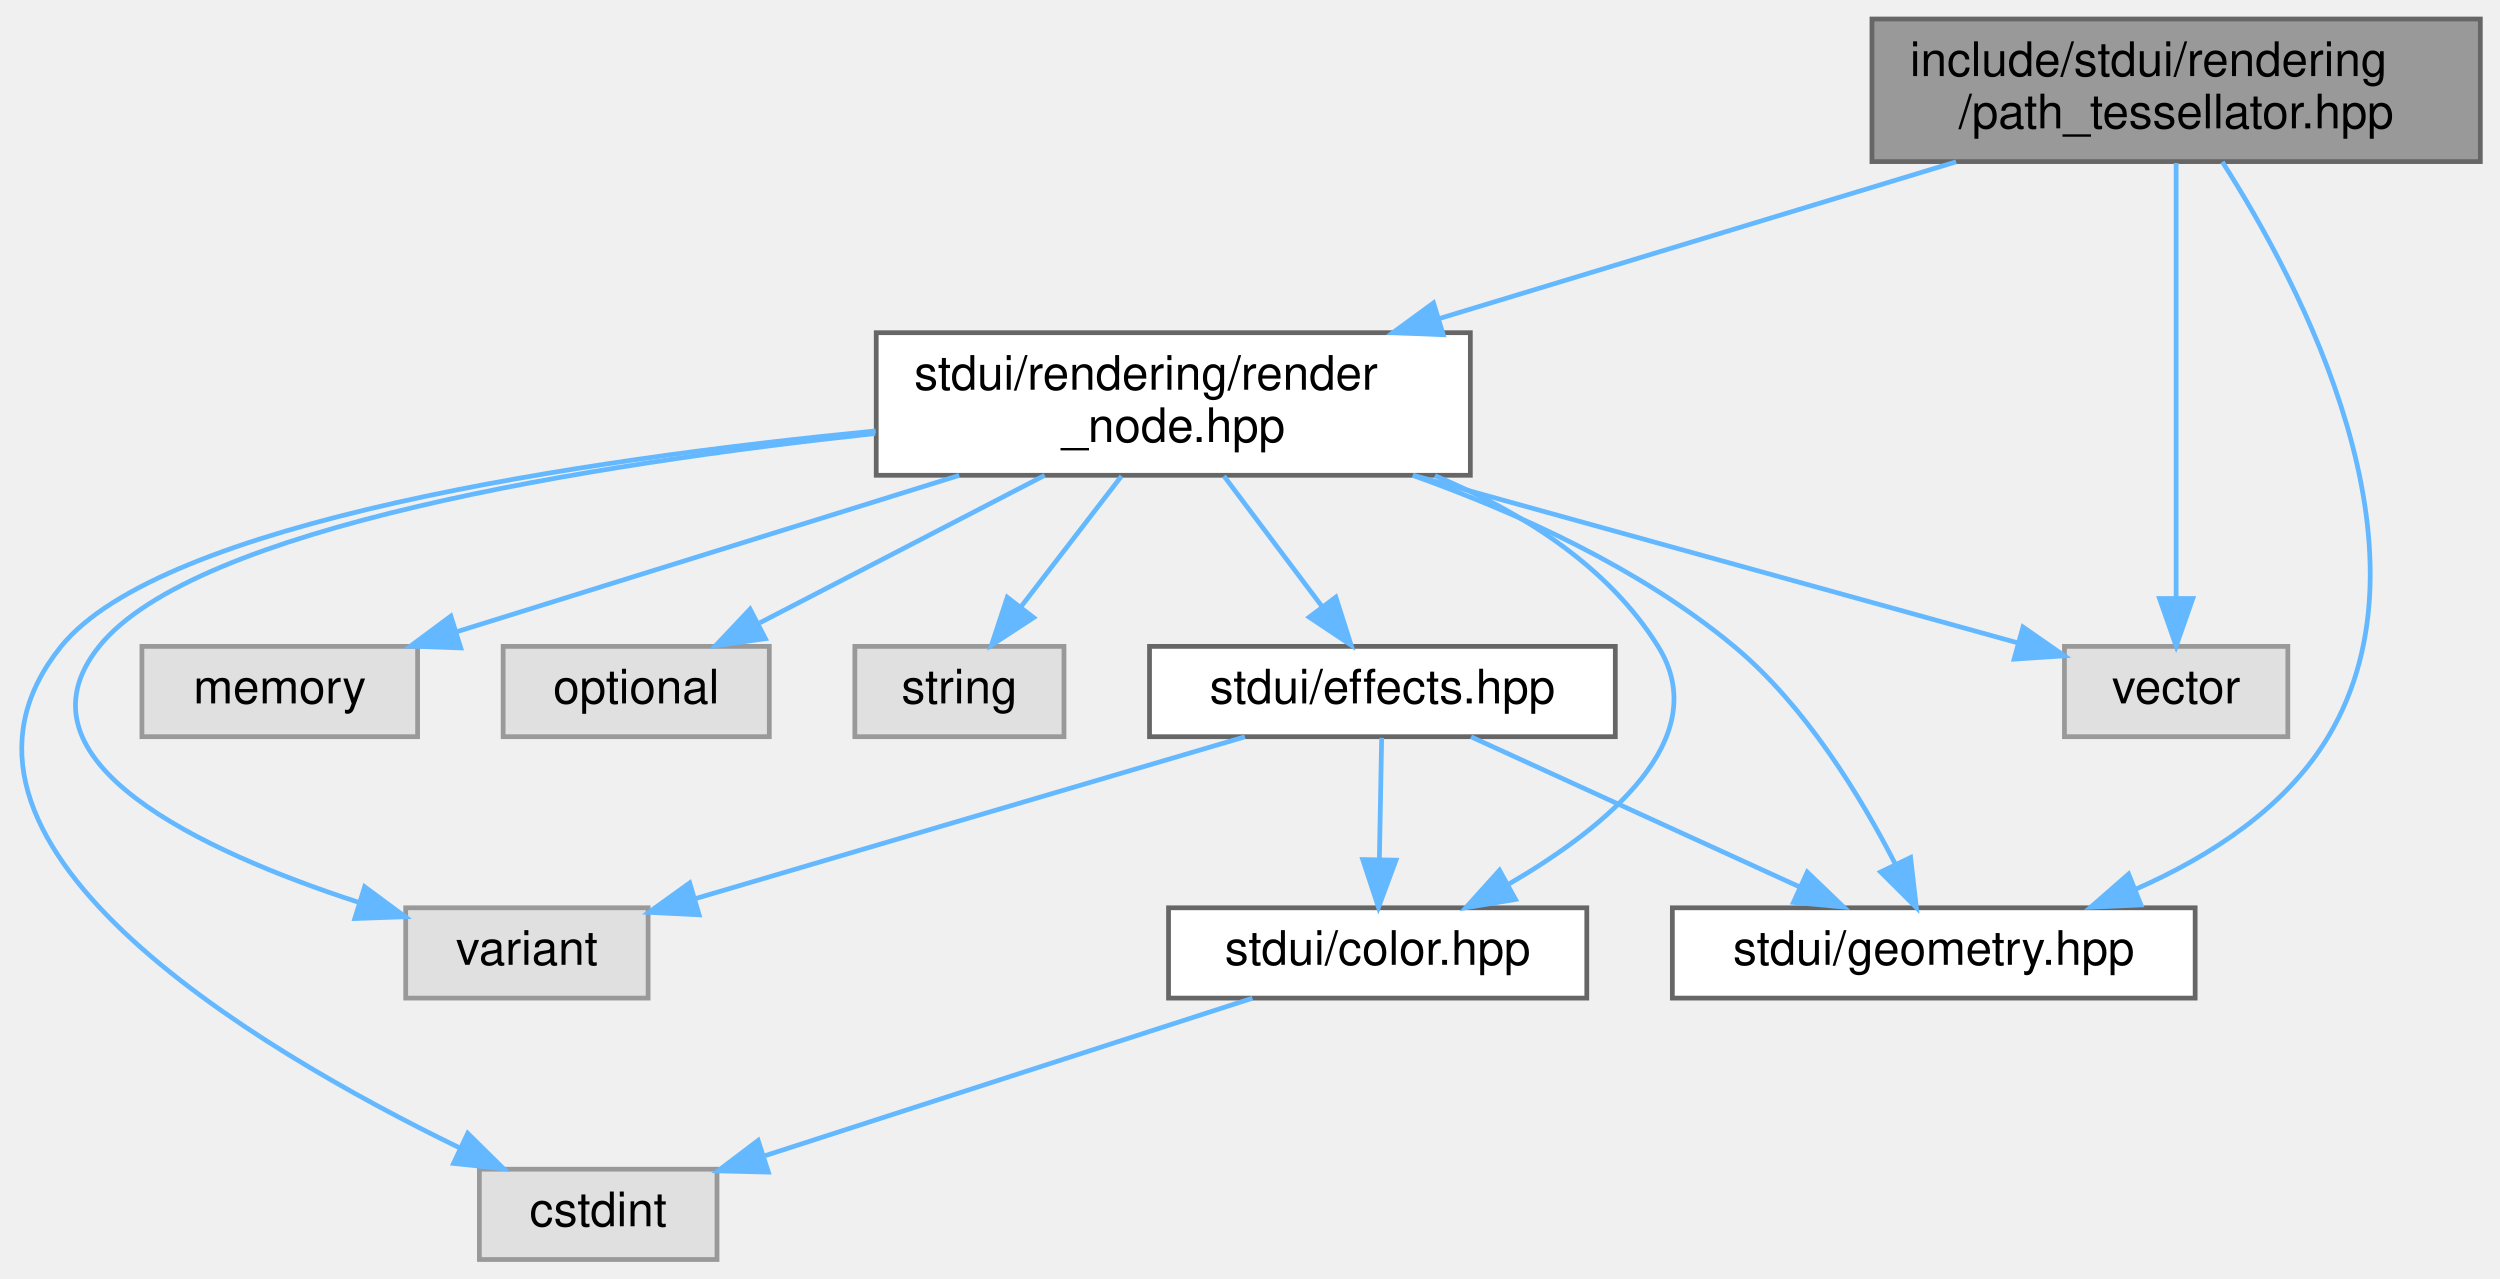
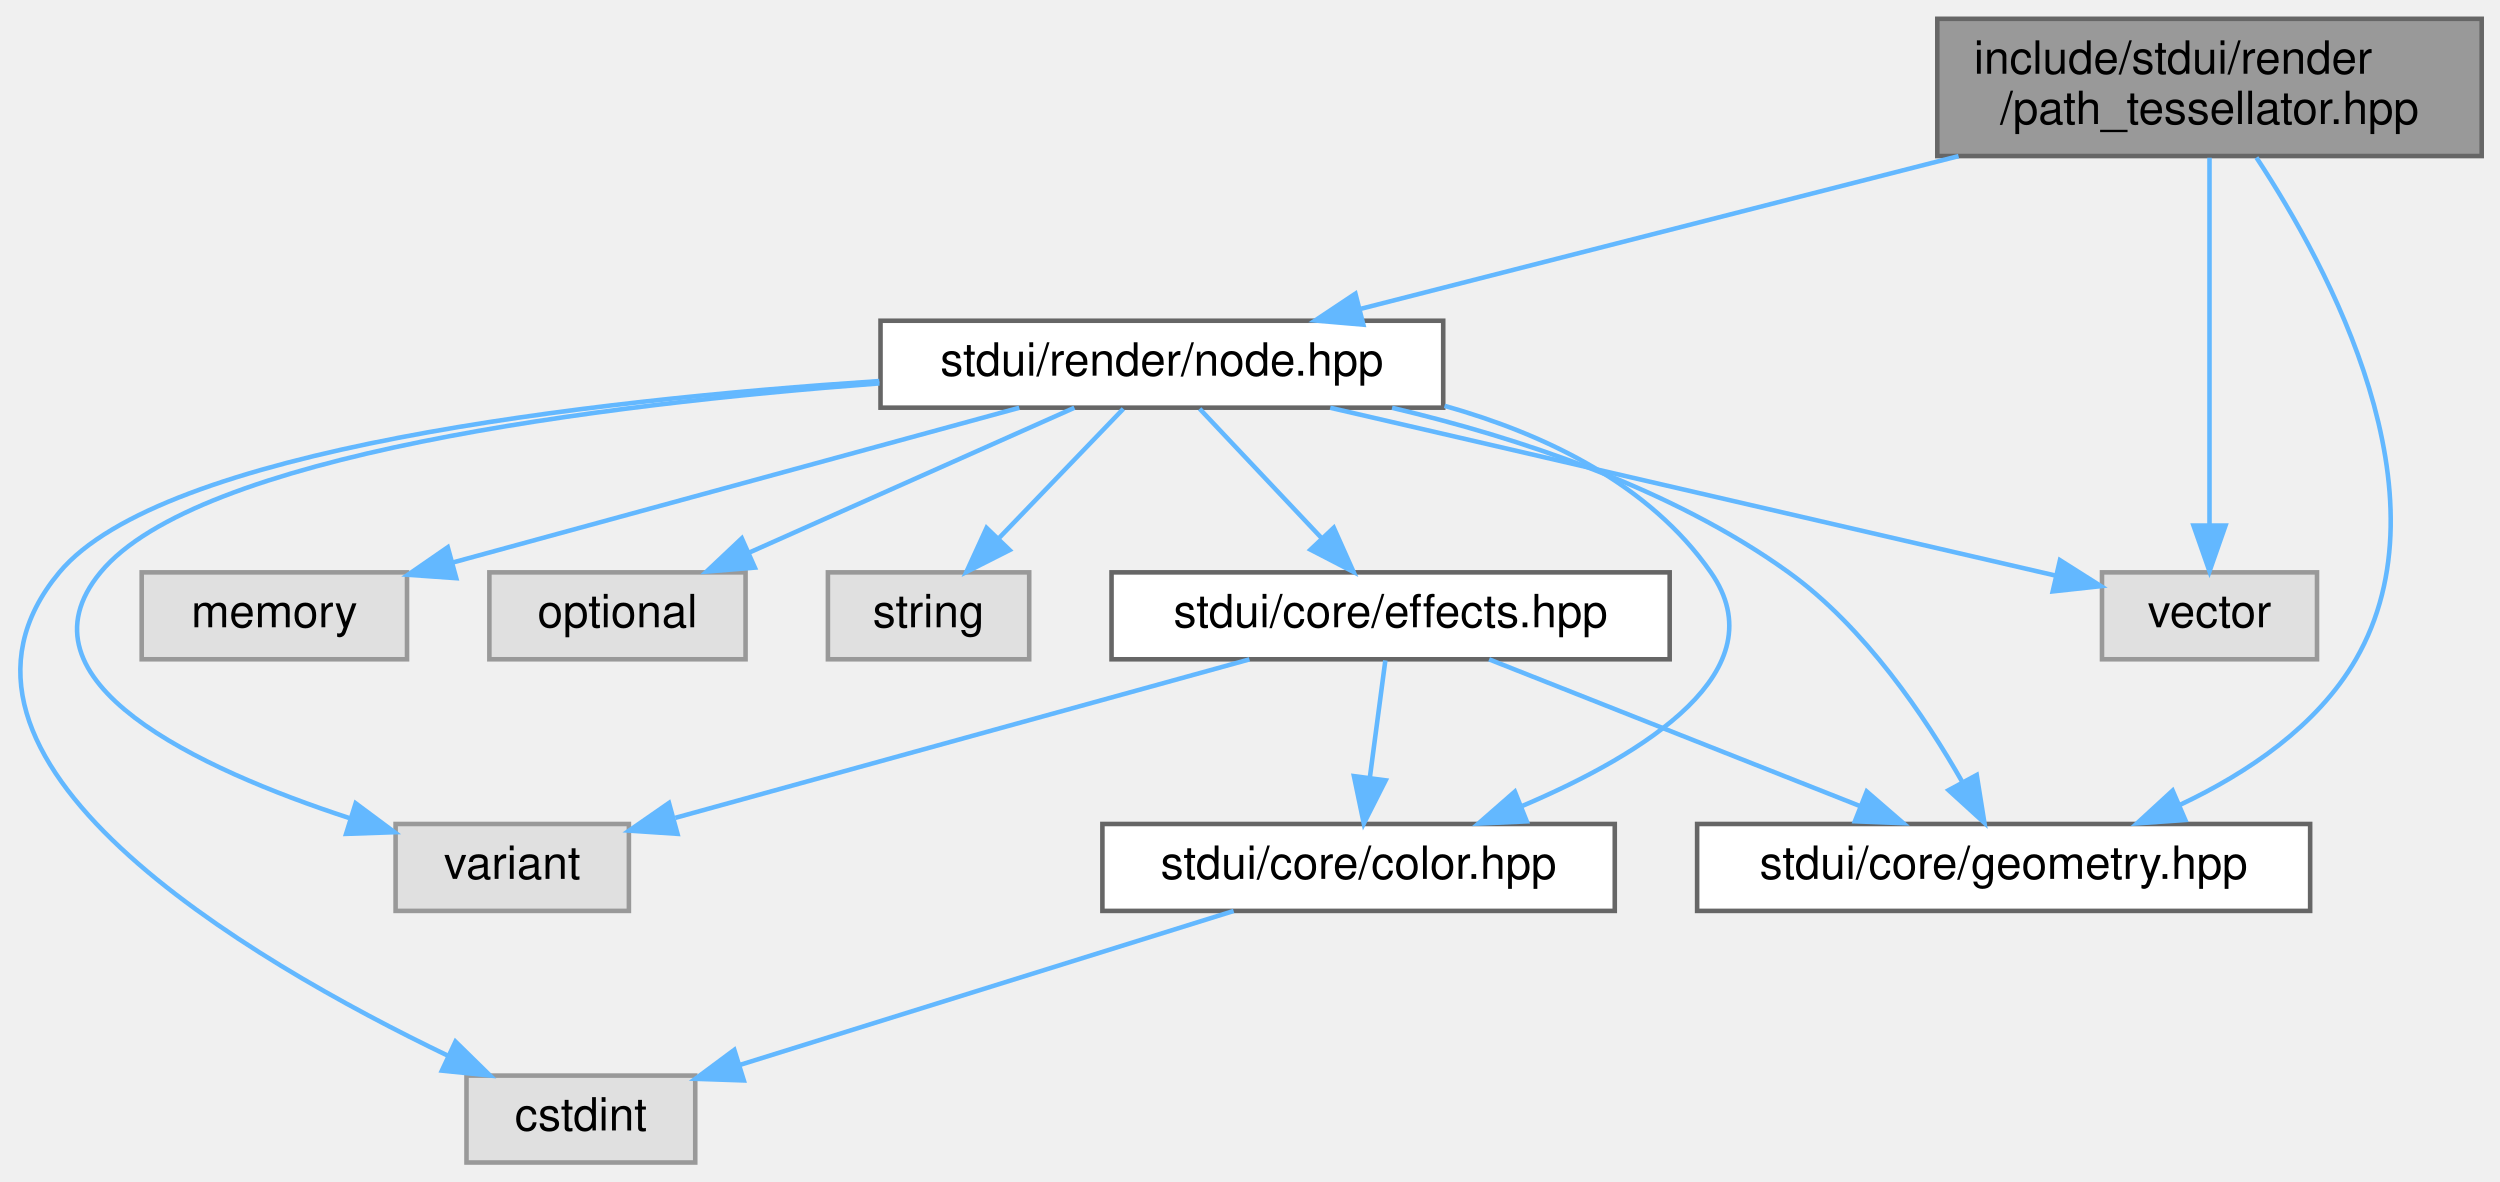
- <svg xmlns="http://www.w3.org/2000/svg" xmlns:xlink="http://www.w3.org/1999/xlink" width="526pt" height="269pt" viewBox="0.00 0.00 525.72 269.00">
-   <g id="graph0" class="graph" transform="scale(1 1) rotate(0) translate(4 265)">
+ <svg xmlns="http://www.w3.org/2000/svg" xmlns:xlink="http://www.w3.org/1999/xlink" width="546pt" height="258pt" viewBox="0.00 0.00 546.47 258.00">
+   <g id="graph0" class="graph" transform="scale(1 1) rotate(0) translate(4 254)">
    <g id="Node000001" class="node">
      <g id="a_Node000001">
        <a xlink:title=" ">
-           <polygon fill="#999999" stroke="#666666" points="517.72,-261 389.72,-261 389.72,-231 517.72,-231 517.72,-261" />
-           <text text-anchor="start" x="397.72" y="-249" font-family="Helvetica,sans-Serif" font-size="10.00">include/stdui/rendering</text>
-           <text text-anchor="middle" x="453.72" y="-238" font-family="Helvetica,sans-Serif" font-size="10.00">/path_tessellator.hpp</text>
+           <polygon fill="#999999" stroke="#666666" points="538.47,-250 419.47,-250 419.47,-220 538.47,-220 538.47,-250" />
+           <text text-anchor="start" x="427.47" y="-238" font-family="Helvetica,sans-Serif" font-size="10.00">include/stdui/render</text>
+           <text text-anchor="middle" x="478.97" y="-227" font-family="Helvetica,sans-Serif" font-size="10.00">/path_tessellator.hpp</text>
        </a>
      </g>
    </g>
    <g id="Node000002" class="node">
      <g id="a_Node000002">
-         <a xlink:href="render__node_8hpp.html" target="_top" xlink:title=" ">
-           <polygon fill="white" stroke="#666666" points="305.22,-195 180.22,-195 180.22,-165 305.22,-165 305.22,-195" />
-           <text text-anchor="start" x="188.22" y="-183" font-family="Helvetica,sans-Serif" font-size="10.00">stdui/rendering/render</text>
-           <text text-anchor="middle" x="242.72" y="-172" font-family="Helvetica,sans-Serif" font-size="10.00">_node.hpp</text>
+         <a xlink:href="node_8hpp.html" target="_top" xlink:title=" ">
+           <polygon fill="white" stroke="#666666" points="311.47,-184 188.47,-184 188.47,-165 311.47,-165 311.47,-184" />
+           <text text-anchor="middle" x="249.97" y="-172" font-family="Helvetica,sans-Serif" font-size="10.00">stdui/render/node.hpp</text>
        </a>
      </g>
    </g>
    <g id="edge1_Node000001_Node000002" class="edge">
      <g id="a_edge1_Node000001_Node000002">
        <a xlink:title=" ">
-           <path fill="none" stroke="#63b8ff" d="M407.42,-230.95C375.4,-221.24 332.62,-208.27 298.69,-197.98" />
-           <polygon fill="#63b8ff" stroke="#63b8ff" points="299.51,-194.57 288.92,-195.01 297.47,-201.26 299.51,-194.57" />
+           <path fill="none" stroke="#63b8ff" d="M424.12,-219.99C384.09,-209.76 330.56,-196.09 293.46,-186.61" />
+           <polygon fill="#63b8ff" stroke="#63b8ff" points="294.01,-183.14 283.46,-184.05 292.28,-189.92 294.01,-183.14" />
        </a>
      </g>
    </g>
    <g id="Node000008" class="node">
      <g id="a_Node000008">
        <a xlink:title=" ">
-           <polygon fill="#e0e0e0" stroke="#999999" points="477.22,-129 430.22,-129 430.22,-110 477.22,-110 477.22,-129" />
-           <text text-anchor="middle" x="453.72" y="-117" font-family="Helvetica,sans-Serif" font-size="10.00">vector</text>
+           <polygon fill="#e0e0e0" stroke="#999999" points="502.47,-129 455.47,-129 455.47,-110 502.47,-110 502.47,-129" />
+           <text text-anchor="middle" x="478.97" y="-117" font-family="Helvetica,sans-Serif" font-size="10.00">vector</text>
        </a>
      </g>
    </g>
    <g id="edge16_Node000001_Node000008" class="edge">
      <g id="a_edge16_Node000001_Node000008">
        <a xlink:title=" ">
-           <path fill="none" stroke="#63b8ff" d="M453.72,-230.72C453.72,-208.12 453.72,-164.12 453.72,-139.09" />
-           <polygon fill="#63b8ff" stroke="#63b8ff" points="457.22,-139.07 453.72,-129.07 450.22,-139.07 457.22,-139.07" />
+           <path fill="none" stroke="#63b8ff" d="M478.97,-219.63C478.97,-199.21 478.97,-161.81 478.97,-139.24" />
+           <polygon fill="#63b8ff" stroke="#63b8ff" points="482.47,-139.23 478.97,-129.23 475.47,-139.23 482.47,-139.23" />
        </a>
      </g>
    </g>
    <g id="Node000011" class="node">
      <g id="a_Node000011">
        <a xlink:href="geometry_8hpp.html" target="_top" xlink:title=" ">
-           <polygon fill="white" stroke="#666666" points="457.72,-74 347.72,-74 347.72,-55 457.72,-55 457.72,-74" />
-           <text text-anchor="middle" x="402.72" y="-62" font-family="Helvetica,sans-Serif" font-size="10.00">stdui/geometry.hpp</text>
+           <polygon fill="white" stroke="#666666" points="500.97,-74 366.97,-74 366.97,-55 500.97,-55 500.97,-74" />
+           <text text-anchor="middle" x="433.97" y="-62" font-family="Helvetica,sans-Serif" font-size="10.00">stdui/core/geometry.hpp</text>
        </a>
      </g>
    </g>
    <g id="edge15_Node000001_Node000011" class="edge">
      <g id="a_edge15_Node000001_Node000011">
        <a xlink:title=" ">
-           <path fill="none" stroke="#63b8ff" d="M463.44,-230.94C479.91,-205.19 509.35,-149.48 485.72,-110 476.75,-95.01 460.82,-84.78 445.29,-77.95" />
-           <polygon fill="#63b8ff" stroke="#63b8ff" points="446.32,-74.6 435.74,-74.13 443.72,-81.1 446.32,-74.6" />
+           <path fill="none" stroke="#63b8ff" d="M489.22,-219.68C505.1,-195.58 531.75,-146.01 510.97,-110 502.55,-95.41 487.32,-85.17 472.62,-78.23" />
+           <polygon fill="#63b8ff" stroke="#63b8ff" points="473.68,-74.87 463.11,-74.13 470.91,-81.3 473.68,-74.87" />
        </a>
      </g>
    </g>
    <g id="Node000003" class="node">
      <g id="a_Node000003">
        <a xlink:title=" ">
-           <polygon fill="#e0e0e0" stroke="#999999" points="146.72,-19 96.72,-19 96.72,0 146.72,0 146.72,-19" />
-           <text text-anchor="middle" x="121.72" y="-7" font-family="Helvetica,sans-Serif" font-size="10.00">cstdint</text>
+           <polygon fill="#e0e0e0" stroke="#999999" points="147.97,-19 97.97,-19 97.97,0 147.97,0 147.97,-19" />
+           <text text-anchor="middle" x="122.97" y="-7" font-family="Helvetica,sans-Serif" font-size="10.00">cstdint</text>
        </a>
      </g>
    </g>
    <g id="edge2_Node000002_Node000003" class="edge">
      <g id="a_edge2_Node000002_Node000003">
        <a xlink:title=" ">
-           <path fill="none" stroke="#63b8ff" d="M180.09,-174.34C118.24,-168.28 29.92,-155.2 8.72,-129 -24.27,-88.21 49.03,-44.65 92.52,-23.51" />
-           <polygon fill="#63b8ff" stroke="#63b8ff" points="94.27,-26.55 101.81,-19.11 91.28,-20.22 94.27,-26.55" />
+           <path fill="none" stroke="#63b8ff" d="M188.2,-170.82C124.49,-166.6 31.36,-155.9 8.97,-129 -24.88,-88.32 50.09,-44.41 94.02,-23.29" />
+           <polygon fill="#63b8ff" stroke="#63b8ff" points="95.56,-26.43 103.13,-19.01 92.59,-20.09 95.56,-26.43" />
        </a>
      </g>
    </g>
    <g id="Node000004" class="node">
      <g id="a_Node000004">
        <a xlink:title=" ">
-           <polygon fill="#e0e0e0" stroke="#999999" points="83.72,-129 25.72,-129 25.72,-110 83.72,-110 83.72,-129" />
-           <text text-anchor="middle" x="54.72" y="-117" font-family="Helvetica,sans-Serif" font-size="10.00">memory</text>
+           <polygon fill="#e0e0e0" stroke="#999999" points="84.97,-129 26.97,-129 26.97,-110 84.97,-110 84.97,-129" />
+           <text text-anchor="middle" x="55.97" y="-117" font-family="Helvetica,sans-Serif" font-size="10.00">memory</text>
        </a>
      </g>
    </g>
    <g id="edge3_Node000002_Node000004" class="edge">
      <g id="a_edge3_Node000002_Node000004">
        <a xlink:title=" ">
-           <path fill="none" stroke="#63b8ff" d="M197.69,-164.99C165.39,-154.94 122.38,-141.55 92,-132.1" />
-           <polygon fill="#63b8ff" stroke="#63b8ff" points="92.8,-128.68 82.21,-129.05 90.72,-135.37 92.8,-128.68" />
+           <path fill="none" stroke="#63b8ff" d="M218.8,-164.98C185.12,-155.78 131.4,-141.11 94.95,-131.15" />
+           <polygon fill="#63b8ff" stroke="#63b8ff" points="95.73,-127.73 85.16,-128.47 93.88,-134.49 95.73,-127.73" />
        </a>
      </g>
    </g>
    <g id="Node000005" class="node">
      <g id="a_Node000005">
        <a xlink:title=" ">
-           <polygon fill="#e0e0e0" stroke="#999999" points="157.72,-129 101.72,-129 101.72,-110 157.72,-110 157.72,-129" />
-           <text text-anchor="middle" x="129.72" y="-117" font-family="Helvetica,sans-Serif" font-size="10.00">optional</text>
+           <polygon fill="#e0e0e0" stroke="#999999" points="158.97,-129 102.97,-129 102.97,-110 158.97,-110 158.97,-129" />
+           <text text-anchor="middle" x="130.97" y="-117" font-family="Helvetica,sans-Serif" font-size="10.00">optional</text>
        </a>
      </g>
    </g>
    <g id="edge4_Node000002_Node000005" class="edge">
      <g id="a_edge4_Node000002_Node000005">
        <a xlink:title=" ">
-           <path fill="none" stroke="#63b8ff" d="M215.66,-164.99C197.48,-155.58 173.66,-143.24 155.71,-133.95" />
-           <polygon fill="#63b8ff" stroke="#63b8ff" points="156.9,-130.63 146.41,-129.14 153.68,-136.84 156.9,-130.63" />
+           <path fill="none" stroke="#63b8ff" d="M230.85,-164.98C211.62,-156.42 181.74,-143.11 159.67,-133.28" />
+           <polygon fill="#63b8ff" stroke="#63b8ff" points="161,-130.04 150.44,-129.17 158.15,-136.44 161,-130.04" />
        </a>
      </g>
    </g>
    <g id="Node000006" class="node">
      <g id="a_Node000006">
        <a xlink:title=" ">
-           <polygon fill="#e0e0e0" stroke="#999999" points="219.72,-129 175.72,-129 175.72,-110 219.72,-110 219.72,-129" />
-           <text text-anchor="middle" x="197.72" y="-117" font-family="Helvetica,sans-Serif" font-size="10.00">string</text>
+           <polygon fill="#e0e0e0" stroke="#999999" points="220.97,-129 176.97,-129 176.97,-110 220.97,-110 220.97,-129" />
+           <text text-anchor="middle" x="198.97" y="-117" font-family="Helvetica,sans-Serif" font-size="10.00">string</text>
        </a>
      </g>
    </g>
    <g id="edge5_Node000002_Node000006" class="edge">
      <g id="a_edge5_Node000002_Node000006">
        <a xlink:title=" ">
-           <path fill="none" stroke="#63b8ff" d="M231.83,-164.84C225.43,-156.52 217.31,-145.96 210.59,-137.23" />
-           <polygon fill="#63b8ff" stroke="#63b8ff" points="213.34,-135.06 204.47,-129.27 207.79,-139.33 213.34,-135.06" />
+           <path fill="none" stroke="#63b8ff" d="M241.55,-164.75C234.2,-157.11 223.34,-145.82 214.43,-136.56" />
+           <polygon fill="#63b8ff" stroke="#63b8ff" points="216.69,-133.87 207.24,-129.09 211.65,-138.72 216.69,-133.87" />
        </a>
      </g>
    </g>
    <g id="Node000007" class="node">
      <g id="a_Node000007">
        <a xlink:title=" ">
-           <polygon fill="#e0e0e0" stroke="#999999" points="132.22,-74 81.22,-74 81.22,-55 132.22,-55 132.22,-74" />
-           <text text-anchor="middle" x="106.72" y="-62" font-family="Helvetica,sans-Serif" font-size="10.00">variant</text>
+           <polygon fill="#e0e0e0" stroke="#999999" points="133.47,-74 82.47,-74 82.47,-55 133.47,-55 133.47,-74" />
+           <text text-anchor="middle" x="107.97" y="-62" font-family="Helvetica,sans-Serif" font-size="10.00">variant</text>
        </a>
      </g>
    </g>
    <g id="edge6_Node000002_Node000007" class="edge">
      <g id="a_edge6_Node000002_Node000007">
        <a xlink:title=" ">
-           <path fill="none" stroke="#63b8ff" d="M179.99,-173.79C120.36,-167.37 36.88,-154.11 16.72,-129 -2.64,-104.88 38.4,-85.89 71.24,-75.17" />
-           <polygon fill="#63b8ff" stroke="#63b8ff" points="72.58,-78.42 81.1,-72.12 70.51,-71.74 72.58,-78.42" />
+           <path fill="none" stroke="#63b8ff" d="M188.23,-170.31C126.96,-165.69 39.2,-154.69 17.97,-129 -1.73,-105.16 39.4,-86.09 72.36,-75.29" />
+           <polygon fill="#63b8ff" stroke="#63b8ff" points="73.74,-78.52 82.24,-72.2 71.65,-71.84 73.74,-78.52" />
        </a>
      </g>
    </g>
    <g id="edge7_Node000002_Node000008" class="edge">
      <g id="a_edge7_Node000002_Node000008">
        <a xlink:title=" ">
-           <path fill="none" stroke="#63b8ff" d="M293.26,-164.99C332.6,-154.08 386.07,-139.26 420.25,-129.78" />
-           <polygon fill="#63b8ff" stroke="#63b8ff" points="421.5,-133.07 430.2,-127.02 419.63,-126.32 421.5,-133.07" />
+           <path fill="none" stroke="#63b8ff" d="M286.77,-164.98C330.57,-154.85 403.09,-138.06 445.42,-128.27" />
+           <polygon fill="#63b8ff" stroke="#63b8ff" points="446.28,-131.66 455.24,-125.99 444.7,-124.84 446.28,-131.66" />
        </a>
      </g>
    </g>
    <g id="Node000009" class="node">
      <g id="a_Node000009">
        <a xlink:href="color_8hpp.html" target="_top" xlink:title=" ">
-           <polygon fill="white" stroke="#666666" points="329.72,-74 241.72,-74 241.72,-55 329.72,-55 329.72,-74" />
-           <text text-anchor="middle" x="285.72" y="-62" font-family="Helvetica,sans-Serif" font-size="10.00">stdui/color.hpp</text>
+           <polygon fill="white" stroke="#666666" points="348.97,-74 236.97,-74 236.97,-55 348.97,-55 348.97,-74" />
+           <text text-anchor="middle" x="292.97" y="-62" font-family="Helvetica,sans-Serif" font-size="10.00">stdui/core/color.hpp</text>
        </a>
      </g>
    </g>
    <g id="edge8_Node000002_Node000009" class="edge">
      <g id="a_edge8_Node000002_Node000009">
        <a xlink:title=" ">
-           <path fill="none" stroke="#63b8ff" d="M297.76,-164.91C315.91,-157.36 334.13,-145.99 344.72,-129 356.79,-109.64 333.89,-90.95 313.19,-78.92" />
-           <polygon fill="#63b8ff" stroke="#63b8ff" points="314.72,-75.76 304.27,-74.03 311.36,-81.9 314.72,-75.76" />
+           <path fill="none" stroke="#63b8ff" d="M311.75,-165.4C333.85,-159.18 356.58,-148.24 369.97,-129 384.91,-107.53 355.46,-89.3 328.77,-77.95" />
+           <polygon fill="#63b8ff" stroke="#63b8ff" points="329.73,-74.57 319.15,-74.09 327.13,-81.07 329.73,-74.57" />
        </a>
      </g>
    </g>
    <g id="Node000010" class="node">
      <g id="a_Node000010">
        <a xlink:href="effects_8hpp.html" target="_top" xlink:title=" ">
-           <polygon fill="white" stroke="#666666" points="335.72,-129 237.72,-129 237.72,-110 335.72,-110 335.72,-129" />
-           <text text-anchor="middle" x="286.72" y="-117" font-family="Helvetica,sans-Serif" font-size="10.00">stdui/effects.hpp</text>
+           <polygon fill="white" stroke="#666666" points="360.97,-129 238.97,-129 238.97,-110 360.97,-110 360.97,-129" />
+           <text text-anchor="middle" x="299.97" y="-117" font-family="Helvetica,sans-Serif" font-size="10.00">stdui/core/effects.hpp</text>
        </a>
      </g>
    </g>
    <g id="edge10_Node000002_Node000010" class="edge">
      <g id="a_edge10_Node000002_Node000010">
        <a xlink:title=" ">
-           <path fill="none" stroke="#63b8ff" d="M253.38,-164.84C259.57,-156.61 267.41,-146.18 273.93,-137.51" />
-           <polygon fill="#63b8ff" stroke="#63b8ff" points="276.92,-139.36 280.13,-129.27 271.32,-135.15 276.92,-139.36" />
+           <path fill="none" stroke="#63b8ff" d="M258.23,-164.75C265.44,-157.11 276.08,-145.82 284.82,-136.56" />
+           <polygon fill="#63b8ff" stroke="#63b8ff" points="287.55,-138.76 291.87,-129.09 282.46,-133.96 287.55,-138.76" />
        </a>
      </g>
    </g>
    <g id="edge14_Node000002_Node000011" class="edge">
      <g id="a_edge14_Node000002_Node000011">
        <a xlink:title=" ">
-           <path fill="none" stroke="#63b8ff" d="M293.07,-164.99C315.46,-157.01 341.14,-145.29 360.72,-129 375.77,-116.49 387.46,-97.21 394.65,-83.17" />
-           <polygon fill="#63b8ff" stroke="#63b8ff" points="397.85,-84.58 399.06,-74.05 391.55,-81.53 397.85,-84.58" />
+           <path fill="none" stroke="#63b8ff" d="M300.29,-164.97C327.81,-158.47 361.4,-147.41 386.97,-129 403.61,-117.02 416.85,-97.38 424.98,-83.11" />
+           <polygon fill="#63b8ff" stroke="#63b8ff" points="428.09,-84.71 429.77,-74.25 421.94,-81.38 428.09,-84.71" />
        </a>
      </g>
    </g>
    <g id="edge9_Node000009_Node000003" class="edge">
      <g id="a_edge9_Node000009_Node000003">
        <a xlink:title=" ">
-           <path fill="none" stroke="#63b8ff" d="M259.37,-54.98C231.55,-45.99 187.55,-31.77 156.81,-21.84" />
-           <polygon fill="#63b8ff" stroke="#63b8ff" points="157.52,-18.39 146.93,-18.65 155.37,-25.05 157.52,-18.39" />
+           <path fill="none" stroke="#63b8ff" d="M265.66,-54.98C236.36,-45.85 189.73,-31.31 157.81,-21.36" />
+           <polygon fill="#63b8ff" stroke="#63b8ff" points="158.59,-17.94 148,-18.3 156.51,-24.62 158.59,-17.94" />
        </a>
      </g>
    </g>
    <g id="edge13_Node000010_Node000007" class="edge">
      <g id="a_edge13_Node000010_Node000007">
        <a xlink:title=" ">
-           <path fill="none" stroke="#63b8ff" d="M257.8,-109.98C226.37,-100.73 176.12,-85.93 142.3,-75.97" />
-           <polygon fill="#63b8ff" stroke="#63b8ff" points="142.95,-72.52 132.37,-73.05 140.97,-79.23 142.95,-72.52" />
+           <path fill="none" stroke="#63b8ff" d="M269.12,-109.98C234.87,-100.53 179.67,-85.29 143.61,-75.34" />
+           <polygon fill="#63b8ff" stroke="#63b8ff" points="144.09,-71.84 133.52,-72.55 142.23,-78.59 144.09,-71.84" />
        </a>
      </g>
    </g>
    <g id="edge11_Node000010_Node000009" class="edge">
      <g id="a_edge11_Node000010_Node000009">
        <a xlink:title=" ">
-           <path fill="none" stroke="#63b8ff" d="M286.56,-109.75C286.43,-102.8 286.24,-92.85 286.08,-84.13" />
-           <polygon fill="#63b8ff" stroke="#63b8ff" points="289.57,-84.02 285.89,-74.09 282.58,-84.15 289.57,-84.02" />
+           <path fill="none" stroke="#63b8ff" d="M298.82,-109.75C297.9,-102.8 296.58,-92.85 295.43,-84.13" />
+           <polygon fill="#63b8ff" stroke="#63b8ff" points="298.89,-83.54 294.11,-74.09 291.95,-84.46 298.89,-83.54" />
        </a>
      </g>
    </g>
    <g id="edge12_Node000010_Node000011" class="edge">
      <g id="a_edge12_Node000010_Node000011">
        <a xlink:title=" ">
-           <path fill="none" stroke="#63b8ff" d="M305.36,-109.98C324.02,-101.46 352.98,-88.23 374.46,-78.41" />
-           <polygon fill="#63b8ff" stroke="#63b8ff" points="376.11,-81.51 383.75,-74.17 373.2,-75.14 376.11,-81.51" />
+           <path fill="none" stroke="#63b8ff" d="M321.5,-109.98C343.45,-101.3 377.71,-87.75 402.66,-77.88" />
+           <polygon fill="#63b8ff" stroke="#63b8ff" points="404.04,-81.1 412.05,-74.17 401.46,-74.59 404.04,-81.1" />
        </a>
      </g>
    </g>
  </g>
</svg>
